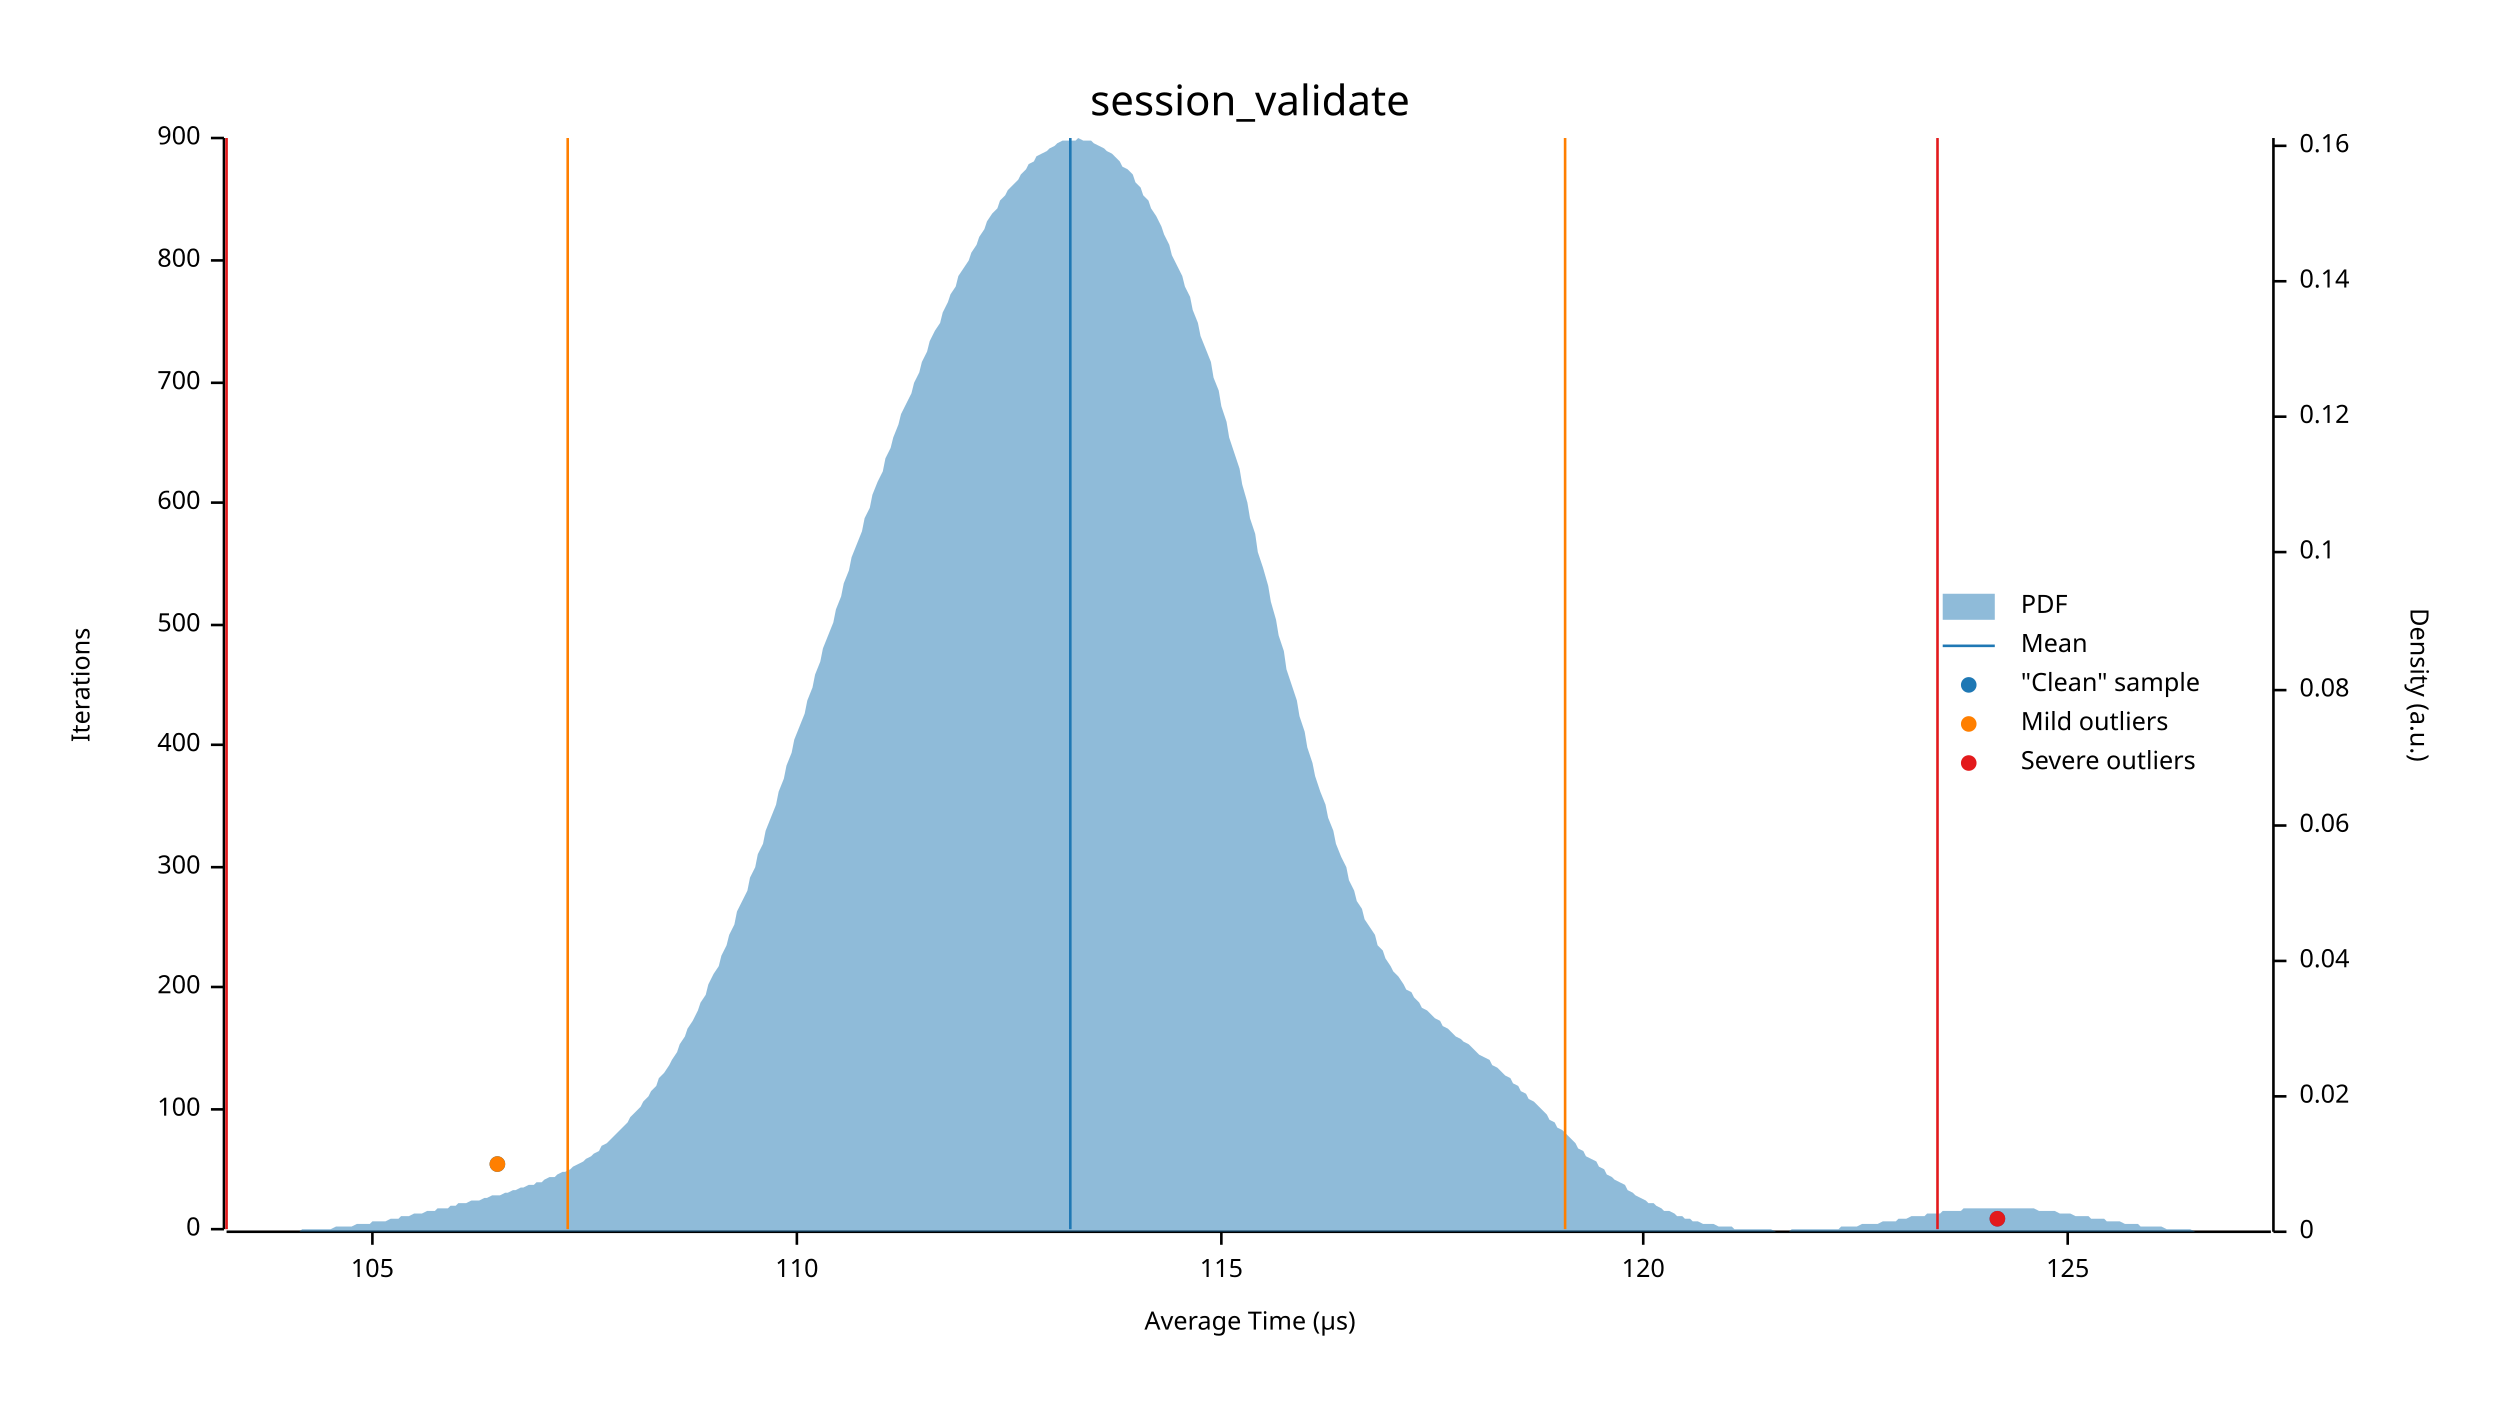
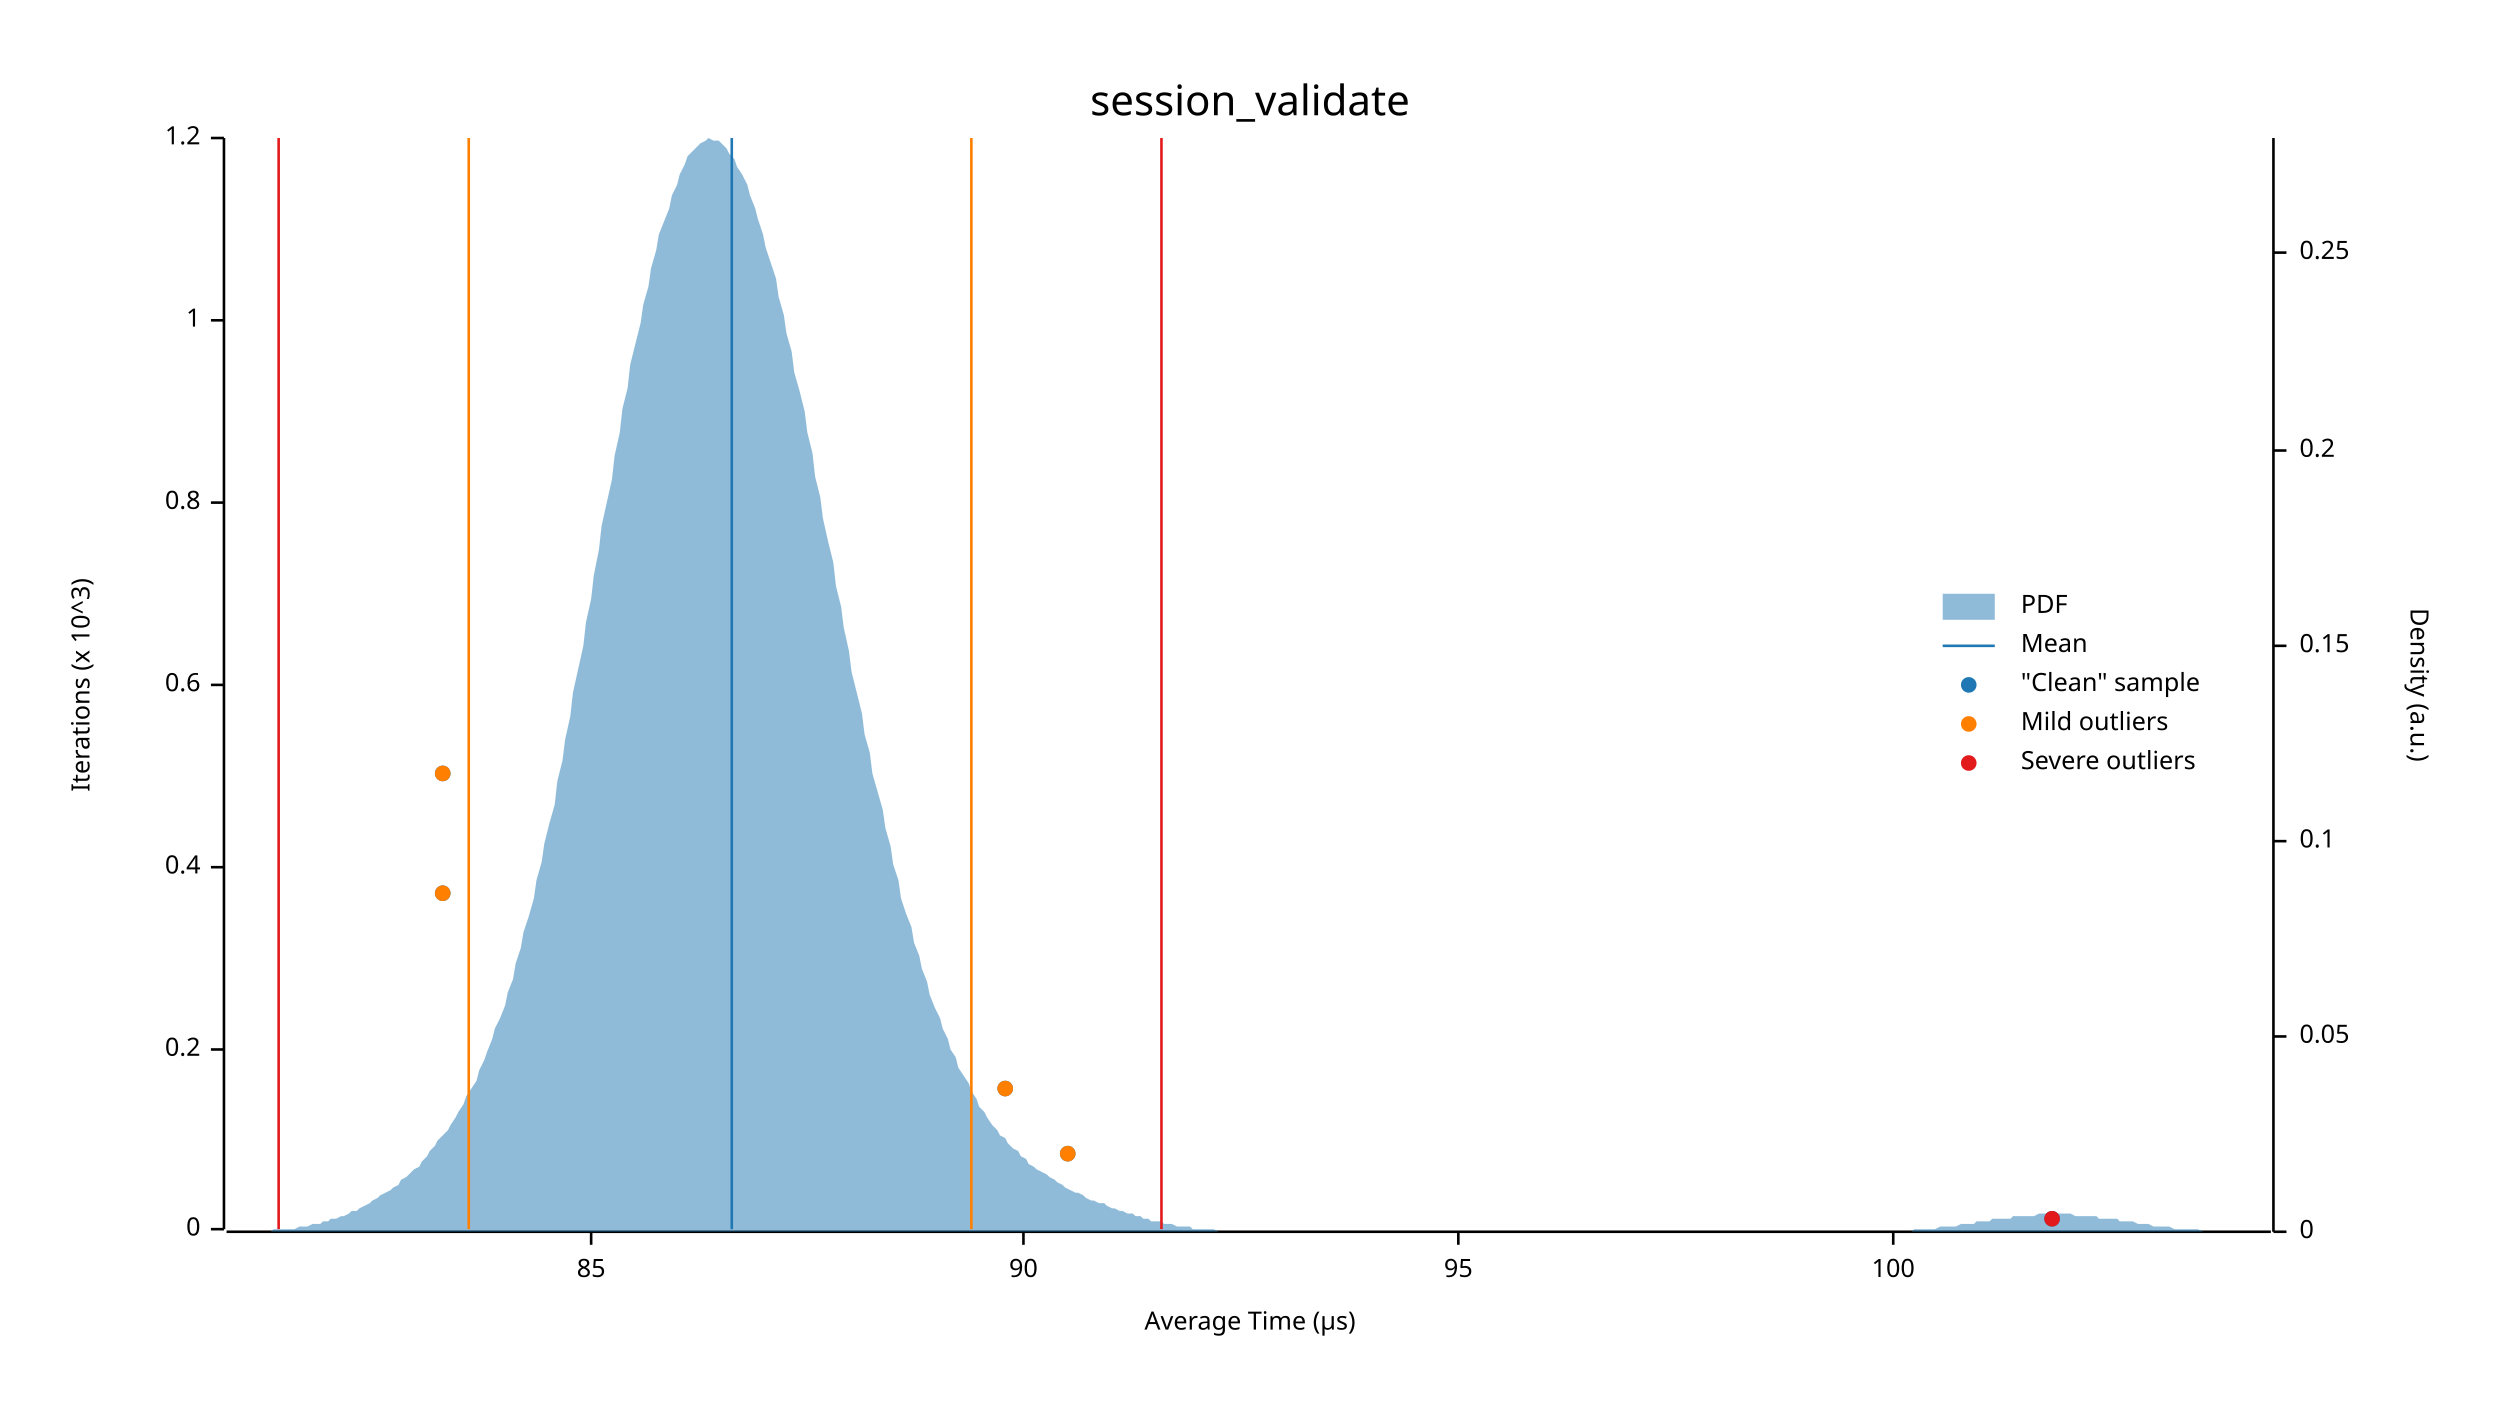
<svg xmlns="http://www.w3.org/2000/svg" width="960" height="540" viewBox="0 0 960 540">
  <text x="480" y="32" dy="0.76em" text-anchor="middle" font-family="sans-serif" font-size="16.129" opacity="1" fill="#000000">
session_validate
</text>
  <text x="27" y="263" dy="0.76em" text-anchor="middle" font-family="sans-serif" font-size="9.677" opacity="1" fill="#000000" transform="rotate(270, 27, 263)">
- Iterations
+ Iterations (x 10^3)
</text>
  <text x="480" y="513" dy="-0.5ex" text-anchor="middle" font-family="sans-serif" font-size="9.677" opacity="1" fill="#000000">
Average Time (µs)
</text>
  <polyline fill="none" opacity="1" stroke="#000000" stroke-width="1" points="86,53 86,472 " />
  <text x="77" y="472" dy="0.5ex" text-anchor="end" font-family="sans-serif" font-size="9.677" opacity="1" fill="#000000">
0
</text>
  <polyline fill="none" opacity="1" stroke="#000000" stroke-width="1" points="81,472 86,472 " />
-   <text x="77" y="426" dy="0.5ex" text-anchor="end" font-family="sans-serif" font-size="9.677" opacity="1" fill="#000000">
- 100
+   <text x="77" y="403" dy="0.5ex" text-anchor="end" font-family="sans-serif" font-size="9.677" opacity="1" fill="#000000">
+ 0.2
</text>
-   <polyline fill="none" opacity="1" stroke="#000000" stroke-width="1" points="81,426 86,426 " />
-   <text x="77" y="379" dy="0.5ex" text-anchor="end" font-family="sans-serif" font-size="9.677" opacity="1" fill="#000000">
- 200
- </text>
-   <polyline fill="none" opacity="1" stroke="#000000" stroke-width="1" points="81,379 86,379 " />
+   <polyline fill="none" opacity="1" stroke="#000000" stroke-width="1" points="81,403 86,403 " />
  <text x="77" y="333" dy="0.5ex" text-anchor="end" font-family="sans-serif" font-size="9.677" opacity="1" fill="#000000">
- 300
+ 0.4
</text>
  <polyline fill="none" opacity="1" stroke="#000000" stroke-width="1" points="81,333 86,333 " />
-   <text x="77" y="286" dy="0.5ex" text-anchor="end" font-family="sans-serif" font-size="9.677" opacity="1" fill="#000000">
- 400
+   <text x="77" y="263" dy="0.5ex" text-anchor="end" font-family="sans-serif" font-size="9.677" opacity="1" fill="#000000">
+ 0.6
</text>
-   <polyline fill="none" opacity="1" stroke="#000000" stroke-width="1" points="81,286 86,286 " />
-   <text x="77" y="240" dy="0.5ex" text-anchor="end" font-family="sans-serif" font-size="9.677" opacity="1" fill="#000000">
- 500
- </text>
-   <polyline fill="none" opacity="1" stroke="#000000" stroke-width="1" points="81,240 86,240 " />
+   <polyline fill="none" opacity="1" stroke="#000000" stroke-width="1" points="81,263 86,263 " />
  <text x="77" y="193" dy="0.5ex" text-anchor="end" font-family="sans-serif" font-size="9.677" opacity="1" fill="#000000">
- 600
+ 0.8
</text>
  <polyline fill="none" opacity="1" stroke="#000000" stroke-width="1" points="81,193 86,193 " />
-   <text x="77" y="147" dy="0.5ex" text-anchor="end" font-family="sans-serif" font-size="9.677" opacity="1" fill="#000000">
- 700
+   <text x="77" y="123" dy="0.5ex" text-anchor="end" font-family="sans-serif" font-size="9.677" opacity="1" fill="#000000">
+ 1
</text>
-   <polyline fill="none" opacity="1" stroke="#000000" stroke-width="1" points="81,147 86,147 " />
-   <text x="77" y="100" dy="0.5ex" text-anchor="end" font-family="sans-serif" font-size="9.677" opacity="1" fill="#000000">
- 800
- </text>
-   <polyline fill="none" opacity="1" stroke="#000000" stroke-width="1" points="81,100 86,100 " />
+   <polyline fill="none" opacity="1" stroke="#000000" stroke-width="1" points="81,123 86,123 " />
  <text x="77" y="53" dy="0.5ex" text-anchor="end" font-family="sans-serif" font-size="9.677" opacity="1" fill="#000000">
- 900
+ 1.2
</text>
  <polyline fill="none" opacity="1" stroke="#000000" stroke-width="1" points="81,53 86,53 " />
  <polyline fill="none" opacity="1" stroke="#000000" stroke-width="1" points="87,473 872,473 " />
-   <text x="143" y="483" dy="0.76em" text-anchor="middle" font-family="sans-serif" font-size="9.677" opacity="1" fill="#000000">
- 105
+   <text x="227" y="483" dy="0.76em" text-anchor="middle" font-family="sans-serif" font-size="9.677" opacity="1" fill="#000000">
+ 85
</text>
-   <polyline fill="none" opacity="1" stroke="#000000" stroke-width="1" points="143,473 143,478 " />
-   <text x="306" y="483" dy="0.76em" text-anchor="middle" font-family="sans-serif" font-size="9.677" opacity="1" fill="#000000">
- 110
+   <polyline fill="none" opacity="1" stroke="#000000" stroke-width="1" points="227,473 227,478 " />
+   <text x="393" y="483" dy="0.76em" text-anchor="middle" font-family="sans-serif" font-size="9.677" opacity="1" fill="#000000">
+ 90
</text>
-   <polyline fill="none" opacity="1" stroke="#000000" stroke-width="1" points="306,473 306,478 " />
-   <text x="469" y="483" dy="0.76em" text-anchor="middle" font-family="sans-serif" font-size="9.677" opacity="1" fill="#000000">
- 115
+   <polyline fill="none" opacity="1" stroke="#000000" stroke-width="1" points="393,473 393,478 " />
+   <text x="560" y="483" dy="0.76em" text-anchor="middle" font-family="sans-serif" font-size="9.677" opacity="1" fill="#000000">
+ 95
</text>
-   <polyline fill="none" opacity="1" stroke="#000000" stroke-width="1" points="469,473 469,478 " />
-   <text x="631" y="483" dy="0.76em" text-anchor="middle" font-family="sans-serif" font-size="9.677" opacity="1" fill="#000000">
- 120
+   <polyline fill="none" opacity="1" stroke="#000000" stroke-width="1" points="560,473 560,478 " />
+   <text x="727" y="483" dy="0.76em" text-anchor="middle" font-family="sans-serif" font-size="9.677" opacity="1" fill="#000000">
+ 100
</text>
-   <polyline fill="none" opacity="1" stroke="#000000" stroke-width="1" points="631,473 631,478 " />
-   <text x="794" y="483" dy="0.76em" text-anchor="middle" font-family="sans-serif" font-size="9.677" opacity="1" fill="#000000">
- 125
- </text>
-   <polyline fill="none" opacity="1" stroke="#000000" stroke-width="1" points="794,473 794,478 " />
+   <polyline fill="none" opacity="1" stroke="#000000" stroke-width="1" points="727,473 727,478 " />
  <text x="933" y="263" dy="0.76em" text-anchor="middle" font-family="sans-serif" font-size="9.677" opacity="1" fill="#000000" transform="rotate(90, 933, 263)">
Density (a.u.)
</text>
  <polyline fill="none" opacity="1" stroke="#000000" stroke-width="1" points="873,53 873,473 " />
  <text x="883" y="473" dy="0.5ex" text-anchor="start" font-family="sans-serif" font-size="9.677" opacity="1" fill="#000000">
0
</text>
  <polyline fill="none" opacity="1" stroke="#000000" stroke-width="1" points="873,473 878,473 " />
-   <text x="883" y="421" dy="0.5ex" text-anchor="start" font-family="sans-serif" font-size="9.677" opacity="1" fill="#000000">
- 0.02
+   <text x="883" y="398" dy="0.5ex" text-anchor="start" font-family="sans-serif" font-size="9.677" opacity="1" fill="#000000">
+ 0.05
</text>
-   <polyline fill="none" opacity="1" stroke="#000000" stroke-width="1" points="873,421 878,421 " />
-   <text x="883" y="369" dy="0.5ex" text-anchor="start" font-family="sans-serif" font-size="9.677" opacity="1" fill="#000000">
- 0.04
- </text>
-   <polyline fill="none" opacity="1" stroke="#000000" stroke-width="1" points="873,369 878,369 " />
-   <text x="883" y="317" dy="0.5ex" text-anchor="start" font-family="sans-serif" font-size="9.677" opacity="1" fill="#000000">
- 0.06
- </text>
-   <polyline fill="none" opacity="1" stroke="#000000" stroke-width="1" points="873,317 878,317 " />
-   <text x="883" y="265" dy="0.5ex" text-anchor="start" font-family="sans-serif" font-size="9.677" opacity="1" fill="#000000">
- 0.08
- </text>
-   <polyline fill="none" opacity="1" stroke="#000000" stroke-width="1" points="873,265 878,265 " />
-   <text x="883" y="212" dy="0.5ex" text-anchor="start" font-family="sans-serif" font-size="9.677" opacity="1" fill="#000000">
+   <polyline fill="none" opacity="1" stroke="#000000" stroke-width="1" points="873,398 878,398 " />
+   <text x="883" y="323" dy="0.5ex" text-anchor="start" font-family="sans-serif" font-size="9.677" opacity="1" fill="#000000">
0.1
</text>
-   <polyline fill="none" opacity="1" stroke="#000000" stroke-width="1" points="873,212 878,212 " />
-   <text x="883" y="160" dy="0.5ex" text-anchor="start" font-family="sans-serif" font-size="9.677" opacity="1" fill="#000000">
- 0.12
+   <polyline fill="none" opacity="1" stroke="#000000" stroke-width="1" points="873,323 878,323 " />
+   <text x="883" y="248" dy="0.5ex" text-anchor="start" font-family="sans-serif" font-size="9.677" opacity="1" fill="#000000">
+ 0.15
</text>
-   <polyline fill="none" opacity="1" stroke="#000000" stroke-width="1" points="873,160 878,160 " />
-   <text x="883" y="108" dy="0.5ex" text-anchor="start" font-family="sans-serif" font-size="9.677" opacity="1" fill="#000000">
- 0.14
+   <polyline fill="none" opacity="1" stroke="#000000" stroke-width="1" points="873,248 878,248 " />
+   <text x="883" y="173" dy="0.5ex" text-anchor="start" font-family="sans-serif" font-size="9.677" opacity="1" fill="#000000">
+ 0.2
</text>
-   <polyline fill="none" opacity="1" stroke="#000000" stroke-width="1" points="873,108 878,108 " />
-   <text x="883" y="56" dy="0.5ex" text-anchor="start" font-family="sans-serif" font-size="9.677" opacity="1" fill="#000000">
- 0.16
+   <polyline fill="none" opacity="1" stroke="#000000" stroke-width="1" points="873,173 878,173 " />
+   <text x="883" y="97" dy="0.5ex" text-anchor="start" font-family="sans-serif" font-size="9.677" opacity="1" fill="#000000">
+ 0.25
</text>
-   <polyline fill="none" opacity="1" stroke="#000000" stroke-width="1" points="873,56 878,56 " />
-   <polygon opacity="0.5" fill="#1F78B4" points="87,473 88,473 90,473 91,473 93,473 94,473 96,473 98,473 99,473 101,473 102,473 104,473 105,473 107,473 109,473 110,473 112,473 113,473 115,473 116,472 118,472 120,472 121,472 123,472 124,472 126,472 127,472 129,471 131,471 132,471 134,471 135,471 137,470 138,470 140,470 142,470 143,469 145,469 146,469 148,469 150,468 151,468 153,468 154,467 156,467 157,467 159,466 161,466 162,466 164,465 165,465 167,465 168,464 170,464 172,464 173,463 175,463 176,462 178,462 179,462 181,461 183,461 184,461 186,460 187,460 189,459 190,459 192,459 194,458 195,458 197,457 198,457 200,456 201,456 203,455 205,455 206,454 208,454 209,453 211,452 213,452 214,451 216,450 217,450 219,449 220,448 222,447 224,446 225,445 227,444 228,443 230,442 231,440 233,439 235,437 236,436 238,434 239,433 241,431 242,429 244,427 246,425 247,423 249,421 250,419 252,417 253,414 255,412 257,409 258,407 260,404 261,401 263,398 264,395 266,392 268,388 269,385 271,382 272,378 274,374 276,371 277,367 279,363 280,359 282,355 283,350 285,346 287,342 288,337 290,333 291,328 293,324 294,319 296,314 298,309 299,304 301,299 302,294 304,289 305,284 307,279 309,274 310,269 312,264 313,259 315,254 316,249 318,244 320,239 321,234 323,229 324,224 326,219 327,214 329,209 331,204 332,199 334,195 335,190 337,185 339,181 340,176 342,172 343,168 345,163 346,159 348,155 350,151 351,147 353,143 354,139 356,135 357,131 359,127 361,124 362,120 364,116 365,113 367,110 368,106 370,103 372,100 373,97 375,94 376,91 378,88 379,85 381,82 383,80 384,77 386,75 387,73 389,71 391,69 392,67 394,65 395,63 397,62 398,60 400,59 402,58 403,57 405,56 406,55 408,54 409,54 411,54 413,54 414,53 416,54 417,54 419,54 420,55 422,56 424,57 425,58 427,59 428,60 430,62 431,64 433,65 435,67 436,70 438,72 439,75 441,77 442,80 444,83 446,87 447,90 449,94 450,98 452,102 454,106 455,110 457,114 458,119 460,124 461,129 463,134 465,139 466,145 468,150 469,156 471,162 472,168 474,174 476,180 477,186 479,193 480,199 482,205 483,212 485,218 487,225 488,231 490,238 491,244 493,250 494,257 496,263 498,269 499,275 501,281 502,287 504,293 505,298 507,304 509,309 510,314 512,319 513,324 515,329 517,333 518,338 520,342 521,346 523,349 524,353 526,356 528,359 529,363 531,365 532,368 534,371 535,373 537,375 539,378 540,380 542,381 543,383 545,385 546,387 548,388 550,390 551,391 553,392 554,394 556,395 557,396 559,398 561,399 562,400 564,401 565,402 567,404 568,405 570,406 572,407 573,409 575,410 576,411 578,413 580,414 581,416 583,417 584,419 586,420 587,422 589,423 591,425 592,426 594,428 595,430 597,431 598,433 600,434 602,436 603,437 605,439 606,441 608,442 609,444 611,445 613,446 614,448 616,449 617,451 619,452 620,453 622,454 624,455 625,457 627,458 628,459 630,460 632,461 633,462 635,462 636,463 638,464 639,465 641,465 643,466 644,467 646,467 647,468 649,468 650,469 652,469 654,470 655,470 657,470 658,470 660,471 661,471 663,471 665,471 666,472 668,472 669,472 671,472 672,472 674,472 676,472 677,472 679,472 680,472 682,473 683,473 685,473 687,473 688,472 690,472 691,472 693,472 695,472 696,472 698,472 699,472 701,472 702,472 704,472 706,472 707,471 709,471 710,471 712,471 713,471 715,470 717,470 718,470 720,470 721,470 723,469 724,469 726,469 728,469 729,468 731,468 732,468 734,467 735,467 737,467 739,467 740,466 742,466 743,466 745,466 746,465 748,465 750,465 751,465 753,465 754,464 756,464 758,464 759,464 761,464 762,464 764,464 765,464 767,464 769,464 770,464 772,464 773,464 775,464 776,464 778,464 780,464 781,464 783,465 784,465 786,465 787,465 789,465 791,466 792,466 794,466 795,466 797,467 798,467 800,467 802,467 803,468 805,468 806,468 808,468 809,469 811,469 813,469 814,469 816,470 817,470 819,470 821,470 822,471 824,471 825,471 827,471 828,471 830,471 832,472 833,472 835,472 836,472 838,472 839,472 841,472 843,473 844,473 846,473 847,473 849,473 850,473 852,473 854,473 855,473 857,473 858,473 860,473 861,473 863,473 865,473 866,473 868,473 869,473 871,473 873,473 873,473 87,473 " />
-   <polyline fill="none" opacity="1" stroke="#1F78B4" stroke-width="1" points="411,472 411,53 " />
-   <polyline fill="none" opacity="1" stroke="#FF7F00" stroke-width="1" points="218,472 218,53 " />
-   <polyline fill="none" opacity="1" stroke="#FF7F00" stroke-width="1" points="601,472 601,53 " />
-   <polyline fill="none" opacity="1" stroke="#E31A1C" stroke-width="1" points="87,472 87,53 " />
-   <polyline fill="none" opacity="1" stroke="#E31A1C" stroke-width="1" points="744,472 744,53 " />
-   <circle cx="767" cy="468" r="3" opacity="1" fill="#1F78B4" stroke="none" stroke-width="1" />
-   <circle cx="191" cy="447" r="3" opacity="1" fill="#1F78B4" stroke="none" stroke-width="1" />
-   <circle cx="191" cy="447" r="3" opacity="1" fill="#FF7F00" stroke="none" stroke-width="1" />
-   <circle cx="767" cy="468" r="3" opacity="1" fill="#E31A1C" stroke="none" stroke-width="1" />
+   <polyline fill="none" opacity="1" stroke="#000000" stroke-width="1" points="873,97 878,97 " />
+   <polygon opacity="0.5" fill="#1F78B4" points="87,473 88,473 90,473 91,473 93,473 94,473 96,473 98,473 99,473 101,473 102,473 104,473 105,472 107,472 109,472 110,472 112,472 113,472 115,471 116,471 118,471 120,470 121,470 123,470 124,469 126,469 127,468 129,468 131,467 132,467 134,466 135,465 137,465 138,464 140,463 142,462 143,461 145,460 146,459 148,458 150,457 151,456 153,455 154,453 156,452 157,451 159,449 161,448 162,446 164,444 165,442 167,440 168,438 170,436 172,434 173,432 175,429 176,427 178,424 179,421 181,418 183,415 184,411 186,407 187,404 189,399 190,395 192,391 194,386 195,381 197,376 198,370 200,364 201,358 203,352 205,345 206,338 208,331 209,324 211,316 213,309 214,300 216,292 217,284 219,275 220,266 222,257 224,248 225,239 227,230 228,221 230,211 231,202 233,193 235,184 236,175 238,166 239,157 241,149 242,140 244,132 246,124 247,117 249,110 250,103 252,96 253,90 255,85 257,80 258,75 260,71 261,67 263,63 264,60 266,58 268,56 269,55 271,54 272,53 274,54 276,54 277,55 279,57 280,59 282,61 283,64 285,67 287,71 288,75 290,80 291,84 293,90 294,95 296,101 298,107 299,114 301,121 302,128 304,135 305,143 307,150 309,158 310,166 312,174 313,183 315,191 316,199 318,208 320,216 321,225 323,233 324,241 326,250 327,258 329,266 331,274 332,282 334,289 335,297 337,304 339,311 340,318 342,325 343,332 345,338 346,345 348,351 350,356 351,362 353,367 354,372 356,377 357,382 359,387 361,391 362,395 364,399 365,403 367,406 368,410 370,413 372,416 373,419 375,422 376,425 378,427 379,429 381,432 383,434 384,436 386,437 387,439 389,441 391,442 392,444 394,445 395,447 397,448 398,449 400,450 402,451 403,452 405,453 406,454 408,455 409,456 411,457 413,458 414,458 416,459 417,460 419,461 420,461 422,462 424,462 425,463 427,464 428,464 430,465 431,465 433,466 435,466 436,467 438,467 439,468 441,468 442,469 444,469 446,469 447,470 449,470 450,470 452,471 454,471 455,471 457,471 458,472 460,472 461,472 463,472 465,472 466,472 468,473 469,473 471,473 472,473 474,473 476,473 477,473 479,473 480,473 482,473 483,473 485,473 487,473 488,473 490,473 491,473 493,473 494,473 496,473 498,473 499,473 501,473 502,473 504,473 505,473 507,473 509,473 510,473 512,473 513,473 515,473 517,473 518,473 520,473 521,473 523,473 524,473 526,473 528,473 529,473 531,473 532,473 534,473 535,473 537,473 539,473 540,473 542,473 543,473 545,473 546,473 548,473 550,473 551,473 553,473 554,473 556,473 557,473 559,473 561,473 562,473 564,473 565,473 567,473 568,473 570,473 572,473 573,473 575,473 576,473 578,473 580,473 581,473 583,473 584,473 586,473 587,473 589,473 591,473 592,473 594,473 595,473 597,473 598,473 600,473 602,473 603,473 605,473 606,473 608,473 609,473 611,473 613,473 614,473 616,473 617,473 619,473 620,473 622,473 624,473 625,473 627,473 628,473 630,473 632,473 633,473 635,473 636,473 638,473 639,473 641,473 643,473 644,473 646,473 647,473 649,473 650,473 652,473 654,473 655,473 657,473 658,473 660,473 661,473 663,473 665,473 666,473 668,473 669,473 671,473 672,473 674,473 676,473 677,473 679,473 680,473 682,473 683,473 685,473 687,473 688,473 690,473 691,473 693,473 695,473 696,473 698,473 699,473 701,473 702,473 704,473 706,473 707,473 709,473 710,473 712,473 713,473 715,473 717,473 718,473 720,473 721,473 723,473 724,473 726,473 728,473 729,473 731,473 732,473 734,473 735,472 737,472 739,472 740,472 742,472 743,472 745,471 746,471 748,471 750,471 751,471 753,470 754,470 756,470 758,470 759,469 761,469 762,469 764,469 765,468 767,468 769,468 770,468 772,468 773,467 775,467 776,467 778,467 780,467 781,467 783,466 784,466 786,466 787,466 789,466 791,466 792,466 794,466 795,466 797,467 798,467 800,467 802,467 803,467 805,467 806,468 808,468 809,468 811,468 813,468 814,469 816,469 817,469 819,469 821,470 822,470 824,470 825,470 827,471 828,471 830,471 832,471 833,471 835,472 836,472 838,472 839,472 841,472 843,472 844,472 846,473 847,473 849,473 850,473 852,473 854,473 855,473 857,473 858,473 860,473 861,473 863,473 865,473 866,473 868,473 869,473 871,473 873,473 873,473 87,473 " />
+   <polyline fill="none" opacity="1" stroke="#1F78B4" stroke-width="1" points="281,472 281,53 " />
+   <polyline fill="none" opacity="1" stroke="#FF7F00" stroke-width="1" points="180,472 180,53 " />
+   <polyline fill="none" opacity="1" stroke="#FF7F00" stroke-width="1" points="373,472 373,53 " />
+   <polyline fill="none" opacity="1" stroke="#E31A1C" stroke-width="1" points="107,472 107,53 " />
+   <polyline fill="none" opacity="1" stroke="#E31A1C" stroke-width="1" points="446,472 446,53 " />
+   <circle cx="788" cy="468" r="3" opacity="1" fill="#1F78B4" stroke="none" stroke-width="1" />
+   <circle cx="410" cy="443" r="3" opacity="1" fill="#1F78B4" stroke="none" stroke-width="1" />
+   <circle cx="386" cy="418" r="3" opacity="1" fill="#1F78B4" stroke="none" stroke-width="1" />
+   <circle cx="170" cy="343" r="3" opacity="1" fill="#1F78B4" stroke="none" stroke-width="1" />
+   <circle cx="170" cy="297" r="3" opacity="1" fill="#1F78B4" stroke="none" stroke-width="1" />
+   <circle cx="410" cy="443" r="3" opacity="1" fill="#FF7F00" stroke="none" stroke-width="1" />
+   <circle cx="386" cy="418" r="3" opacity="1" fill="#FF7F00" stroke="none" stroke-width="1" />
+   <circle cx="170" cy="343" r="3" opacity="1" fill="#FF7F00" stroke="none" stroke-width="1" />
+   <circle cx="170" cy="297" r="3" opacity="1" fill="#FF7F00" stroke="none" stroke-width="1" />
+   <circle cx="788" cy="468" r="3" opacity="1" fill="#E31A1C" stroke="none" stroke-width="1" />
  <text x="776" y="228" dy="0.76em" text-anchor="start" font-family="sans-serif" font-size="9.677" opacity="1" fill="#000000">
PDF
</text>
  <text x="776" y="243" dy="0.76em" text-anchor="start" font-family="sans-serif" font-size="9.677" opacity="1" fill="#000000">
Mean
</text>
  <text x="776" y="258" dy="0.76em" text-anchor="start" font-family="sans-serif" font-size="9.677" opacity="1" fill="#000000">
"Clean" sample
</text>
  <text x="776" y="273" dy="0.76em" text-anchor="start" font-family="sans-serif" font-size="9.677" opacity="1" fill="#000000">
Mild outliers
</text>
  <text x="776" y="288" dy="0.76em" text-anchor="start" font-family="sans-serif" font-size="9.677" opacity="1" fill="#000000">
Severe outliers
</text>
  <rect x="746" y="228" width="20" height="10" opacity="0.5" fill="#1F78B4" stroke="none" />
  <polyline fill="none" opacity="1" stroke="#1F78B4" stroke-width="1" points="746,248 766,248 " />
  <circle cx="756" cy="263" r="3" opacity="1" fill="#1F78B4" stroke="none" stroke-width="1" />
  <circle cx="756" cy="278" r="3" opacity="1" fill="#FF7F00" stroke="none" stroke-width="1" />
  <circle cx="756" cy="293" r="3" opacity="1" fill="#E31A1C" stroke="none" stroke-width="1" />
</svg>
